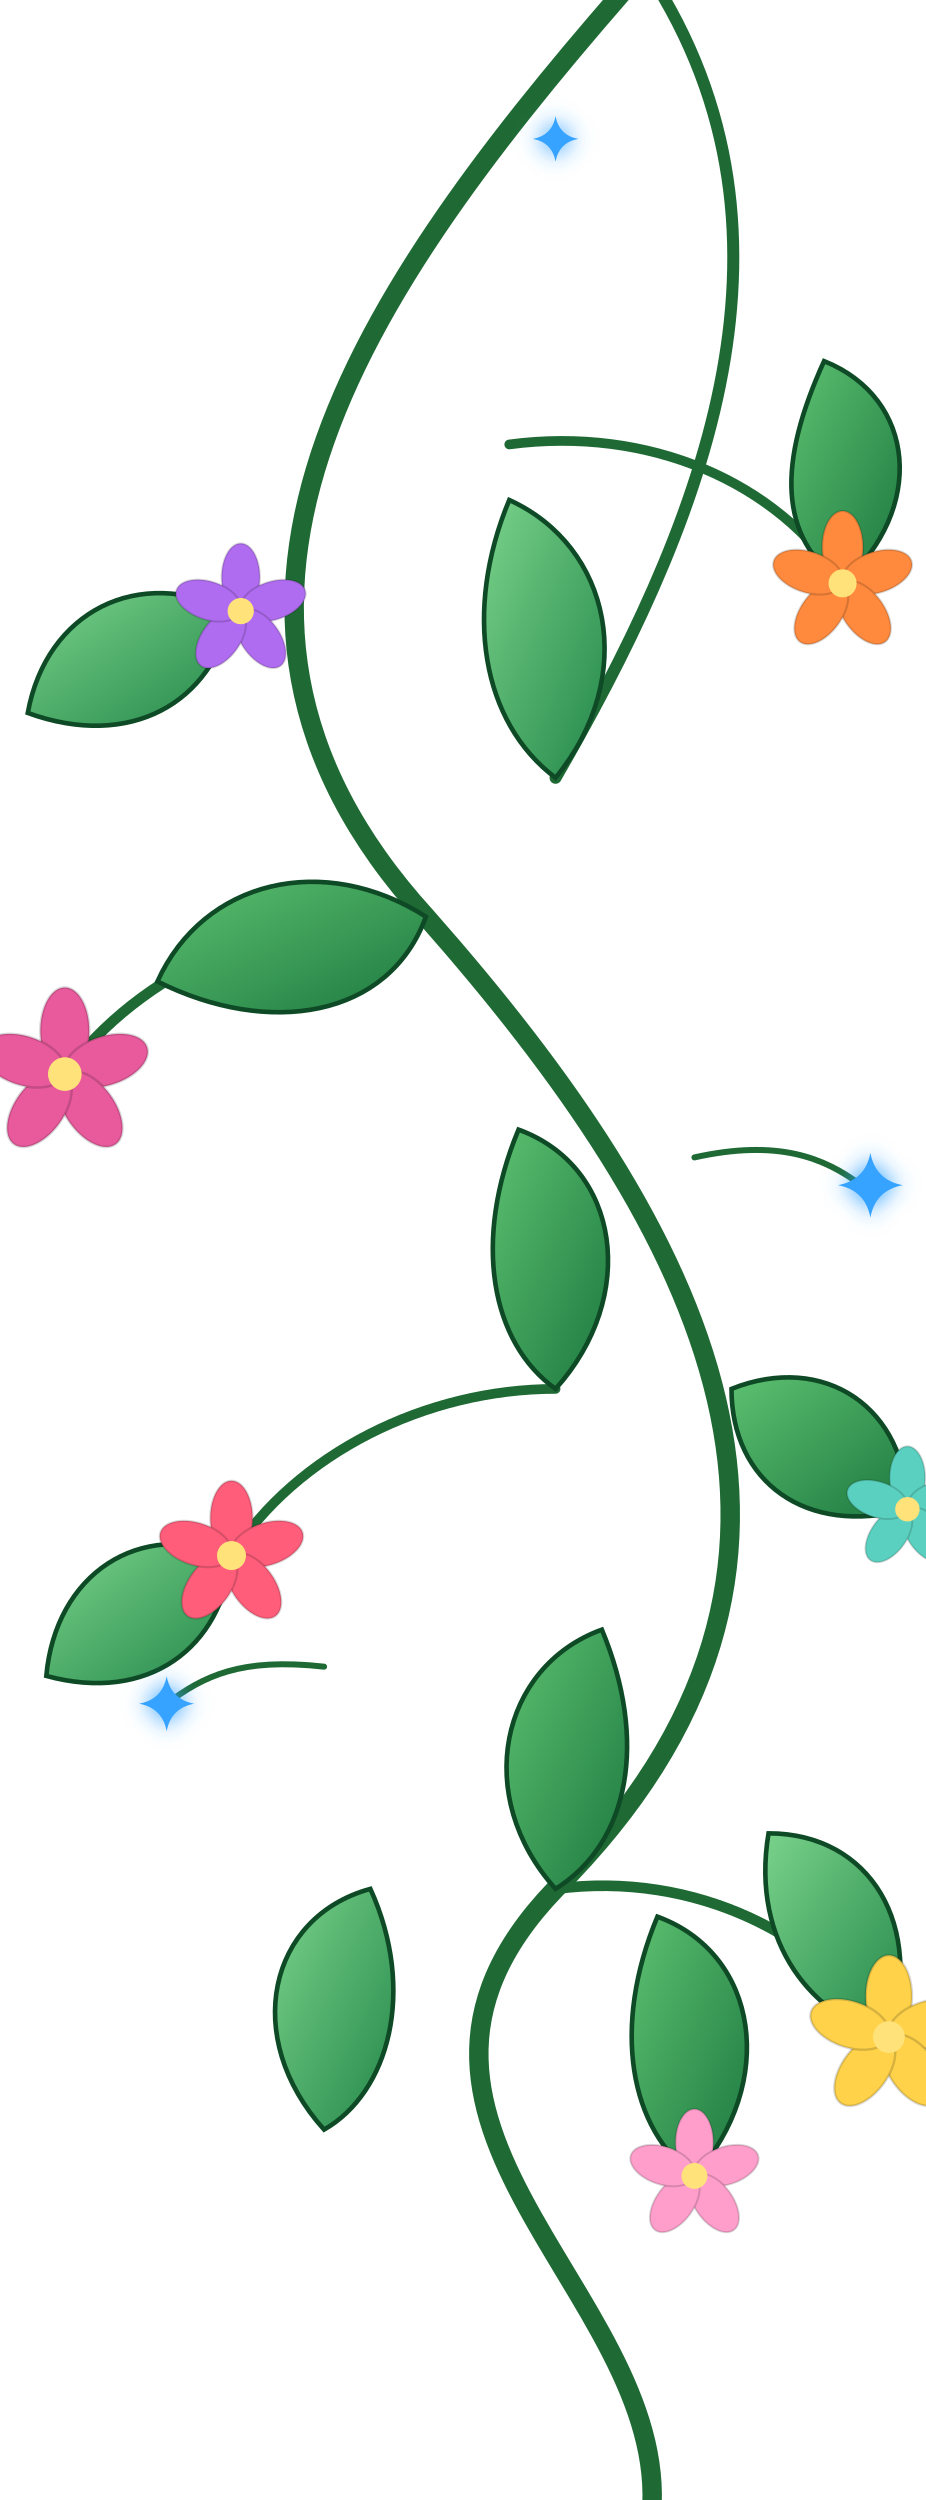
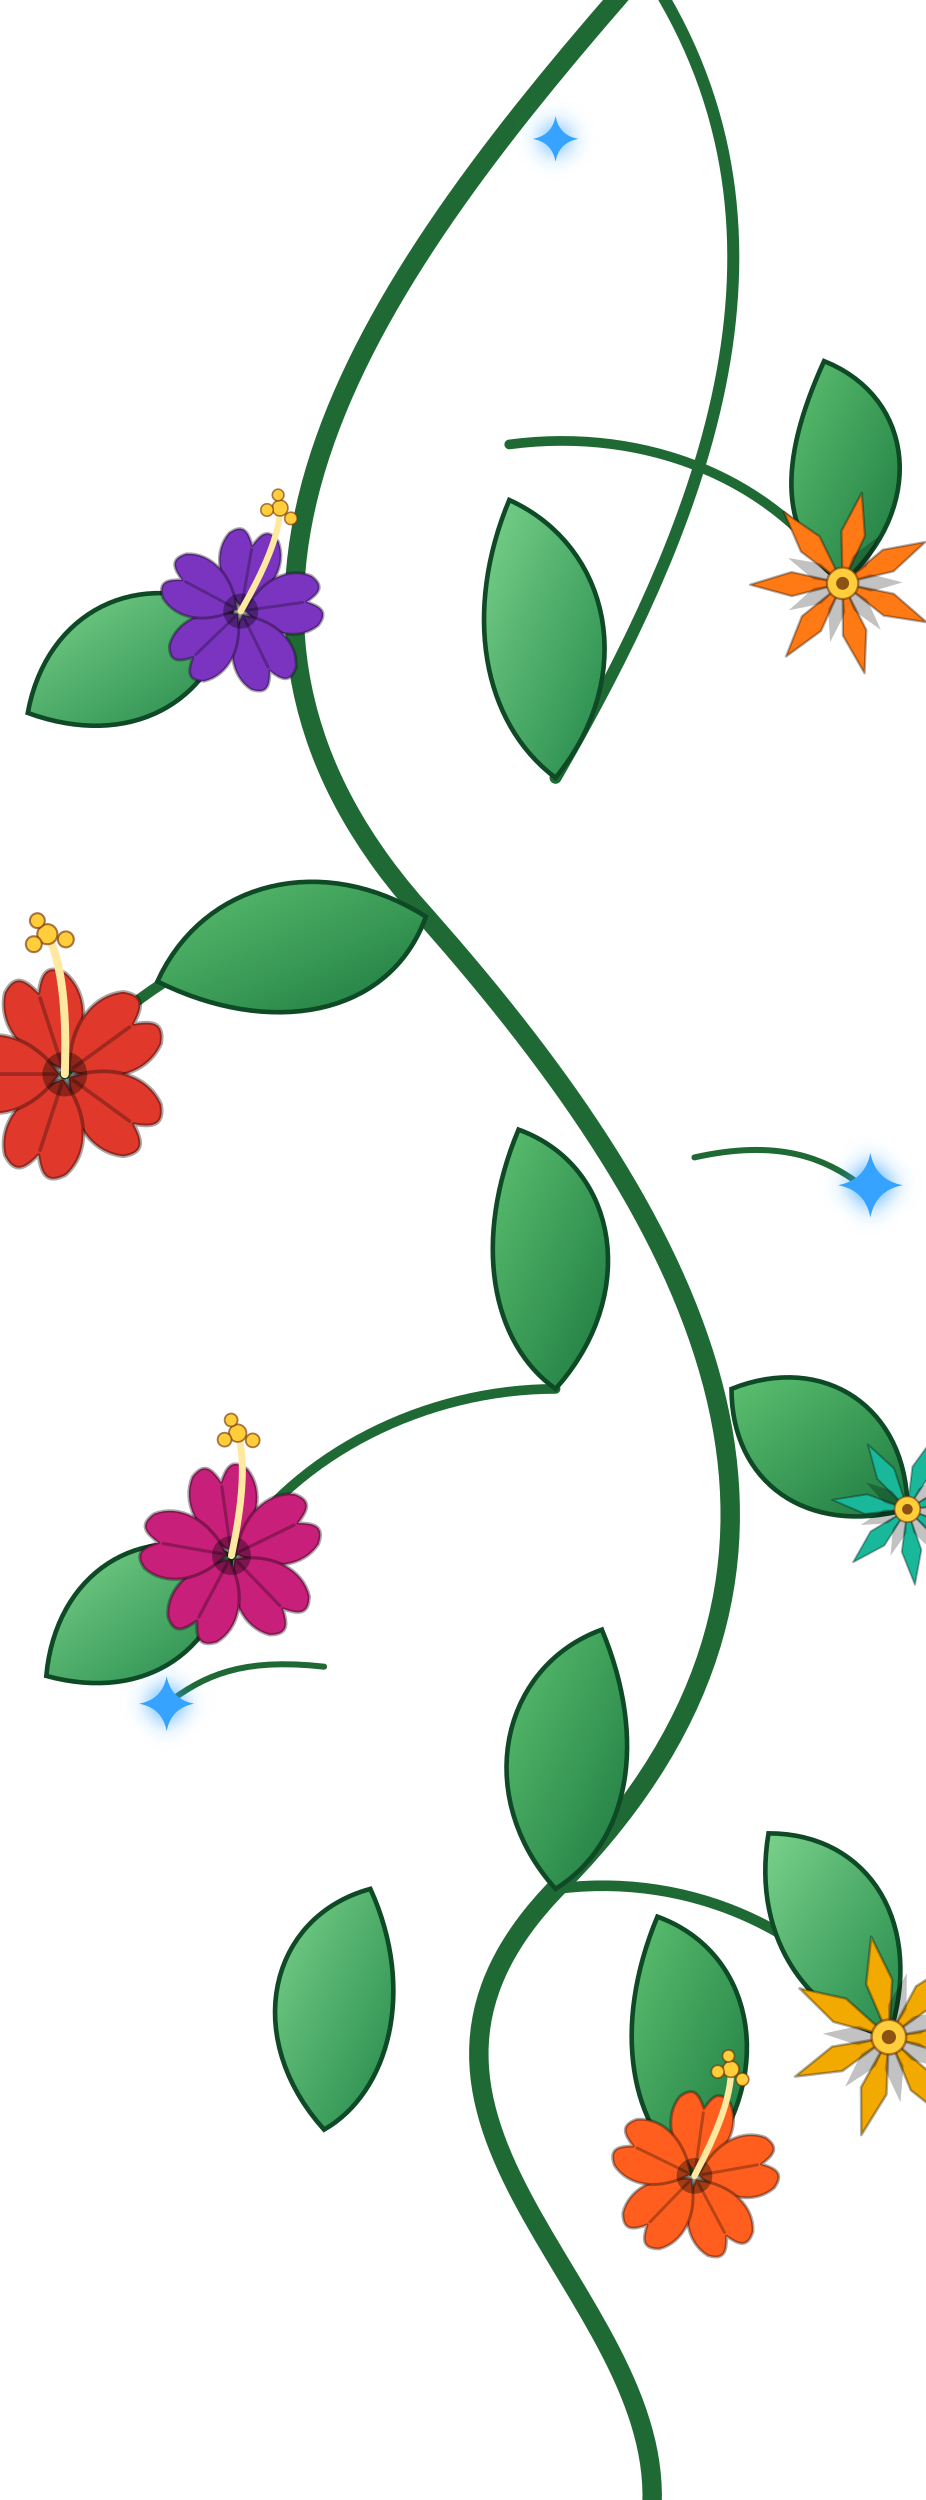
<svg xmlns="http://www.w3.org/2000/svg" viewBox="0 0 200 540" fill="none" preserveAspectRatio="xMidYMin meet">
  <defs>
    <linearGradient id="leaf" x1="0" y1="0" x2="1" y2="1">
      <stop offset="0" stop-color="#5cc070" />
      <stop offset="1" stop-color="#1d7a40" />
    </linearGradient>
    <linearGradient id="leaf2" x1="0" y1="0" x2="1" y2="1">
      <stop offset="0" stop-color="#79d28a" />
      <stop offset="1" stop-color="#24884a" />
    </linearGradient>
    <filter id="sglow" x="-160%" y="-160%" width="420%" height="420%">
      <feGaussianBlur stdDeviation="2.4" result="b" />
      <feMerge>
        <feMergeNode in="b" />
        <feMergeNode in="SourceGraphic" />
      </feMerge>
    </filter>
    <g id="fl">
-       <g fill="currentColor" stroke="rgba(0,0,0,.16)" stroke-width=".5">
-         <ellipse cx="0" cy="-8.5" rx="4.8" ry="8.5" />
-         <ellipse cx="0" cy="-8.5" rx="4.8" ry="8.5" transform="rotate(72)" />
-         <ellipse cx="0" cy="-8.5" rx="4.8" ry="8.5" transform="rotate(144)" />
-         <ellipse cx="0" cy="-8.5" rx="4.8" ry="8.5" transform="rotate(216)" />
-         <ellipse cx="0" cy="-8.5" rx="4.8" ry="8.5" transform="rotate(288)" />
+       <g fill="currentColor" stroke="rgba(0,0,0,.34)" stroke-width=".7" stroke-linejoin="round">
+         <path d="M0 -1 C -7 -6 -9 -13 -6 -18 C -3 -21 -1.5 -19 0 -16 C 1.5 -19 3 -21 6 -18 C 9 -13 7 -6 0 -1 Z" />
+         <path d="M0 -1 C -7 -6 -9 -13 -6 -18 C -3 -21 -1.5 -19 0 -16 C 1.5 -19 3 -21 6 -18 C 9 -13 7 -6 0 -1 Z" transform="rotate(72)" />
+         <path d="M0 -1 C -7 -6 -9 -13 -6 -18 C -3 -21 -1.5 -19 0 -16 C 1.5 -19 3 -21 6 -18 C 9 -13 7 -6 0 -1 Z" transform="rotate(144)" />
+         <path d="M0 -1 C -7 -6 -9 -13 -6 -18 C -3 -21 -1.5 -19 0 -16 C 1.5 -19 3 -21 6 -18 C 9 -13 7 -6 0 -1 Z" transform="rotate(216)" />
+         <path d="M0 -1 C -7 -6 -9 -13 -6 -18 C -3 -21 -1.5 -19 0 -16 C 1.5 -19 3 -21 6 -18 C 9 -13 7 -6 0 -1 Z" transform="rotate(288)" />
      </g>
-       <circle r="3.3" fill="#ffe27a" />
+       <g stroke="rgba(0,0,0,.28)" stroke-width=".7" fill="none" stroke-linecap="round">
+         <path d="M0 -2 L0 -15" />
+         <path d="M0 -2 L0 -15" transform="rotate(72)" />
+         <path d="M0 -2 L0 -15" transform="rotate(144)" />
+         <path d="M0 -2 L0 -15" transform="rotate(216)" />
+         <path d="M0 -2 L0 -15" transform="rotate(288)" />
+       </g>
+       <circle r="4.2" fill="rgba(0,0,0,.36)" />
+       <path d="M0 0 C 4 -11 6 -20 5 -26" stroke="#ffe9a0" stroke-width="1.5" fill="none" stroke-linecap="round" />
+       <g fill="#ffce3a" stroke="rgba(110,40,0,.6)" stroke-width=".4">
+         <circle cx="5" cy="-26" r="1.9" />
+         <circle cx="2" cy="-25" r="1.5" />
+         <circle cx="8" cy="-24" r="1.5" />
+         <circle cx="4" cy="-29" r="1.4" />
+       </g>
+     </g>
+     <g id="fl2">
+       <g fill="currentColor" stroke="rgba(0,0,0,.32)" stroke-width=".5" stroke-linejoin="round">
+         <path d="M0 0 L-2.6 -11 L0 -20 L2.6 -11 Z" />
+         <path d="M0 0 L-2.6 -11 L0 -20 L2.6 -11 Z" transform="rotate(51.43)" />
+         <path d="M0 0 L-2.6 -11 L0 -20 L2.6 -11 Z" transform="rotate(102.86)" />
+         <path d="M0 0 L-2.6 -11 L0 -20 L2.6 -11 Z" transform="rotate(154.29)" />
+         <path d="M0 0 L-2.6 -11 L0 -20 L2.6 -11 Z" transform="rotate(205.71)" />
+         <path d="M0 0 L-2.6 -11 L0 -20 L2.6 -11 Z" transform="rotate(257.14)" />
+         <path d="M0 0 L-2.6 -11 L0 -20 L2.6 -11 Z" transform="rotate(308.57)" />
+       </g>
+       <g fill="rgba(0,0,0,.24)">
+         <path d="M0 0 L-1.9 -6 L0 -13 L1.9 -6 Z" transform="rotate(25.7)" />
+         <path d="M0 0 L-1.9 -6 L0 -13 L1.9 -6 Z" transform="rotate(77.1)" />
+         <path d="M0 0 L-1.9 -6 L0 -13 L1.9 -6 Z" transform="rotate(128.6)" />
+         <path d="M0 0 L-1.9 -6 L0 -13 L1.9 -6 Z" transform="rotate(180)" />
+         <path d="M0 0 L-1.9 -6 L0 -13 L1.9 -6 Z" transform="rotate(231.4)" />
+         <path d="M0 0 L-1.9 -6 L0 -13 L1.9 -6 Z" transform="rotate(282.9)" />
+       </g>
+       <circle r="3.4" fill="#ffce3a" stroke="rgba(110,40,0,.55)" stroke-width=".5" />
+       <circle r="1.4" fill="rgba(90,30,0,.7)" />
    </g>
  </defs>
  <g stroke="#1f6a34" fill="none" stroke-linecap="round">
    <path d="M140 -8 C 80 60 30 130 92 198 C 152 266 190 338 120 408 C 70 460 150 498 140 548" stroke-width="4.2" />
    <path d="M140 -6 C 178 52 150 116 120 168" stroke-width="2.6" />
    <path d="M92 198 C 60 196 30 210 14 232" stroke-width="2.3" />
    <path d="M120 408 C 150 404 178 418 192 440" stroke-width="2.3" />
    <path d="M110 96 C 140 92 168 104 182 126" stroke-width="2.1" />
    <path d="M120 300 C 92 300 64 314 50 336" stroke-width="2.1" />
    <path d="M150 250 C 168 246 178 250 186 256" stroke-width="1.3" />
    <path d="M70 360 C 52 358 44 362 36 368" stroke-width="1.3" />
  </g>
  <g stroke="#0e4a25" stroke-width="1">
    <path fill="url(#leaf)" d="M92 198 C 70 184 44 190 34 212 C 58 224 84 220 92 198 Z" />
    <path fill="url(#leaf2)" d="M120 168 C 138 146 132 118 110 108 C 100 132 104 156 120 168 Z" />
    <path fill="url(#leaf)" d="M182 126 C 200 110 198 86 178 78 C 168 100 168 116 182 126 Z" />
    <path fill="url(#leaf2)" d="M50 132 C 30 122 10 132 6 154 C 28 162 46 152 50 132 Z" />
    <path fill="url(#leaf)" d="M120 300 C 138 280 134 252 112 244 C 102 268 106 290 120 300 Z" />
    <path fill="url(#leaf2)" d="M50 336 C 30 328 12 340 10 362 C 32 368 48 356 50 336 Z" />
    <path fill="url(#leaf)" d="M120 408 C 102 388 108 360 130 352 C 140 376 136 398 120 408 Z" />
    <path fill="url(#leaf2)" d="M192 440 C 200 416 188 396 166 396 C 162 420 176 436 192 440 Z" />
    <path fill="url(#leaf)" d="M150 470 C 168 450 164 422 142 414 C 132 438 136 460 150 470 Z" />
    <path fill="url(#leaf2)" d="M70 460 C 52 440 58 414 80 408 C 90 430 84 452 70 460 Z" />
    <path fill="url(#leaf)" d="M158 300 C 178 292 196 304 196 326 C 174 332 158 320 158 300 Z" />
  </g>
  <g>
-     <use href="#fl" transform="translate(14,232) scale(1.1)" style="color:#e85a9c" />
-     <use href="#fl" transform="translate(182,126) scale(.92)" style="color:#ff8a3d" />
-     <use href="#fl" transform="translate(52,132) scale(.86)" style="color:#b06cf0" />
-     <use href="#fl" transform="translate(192,440) scale(1.04)" style="color:#ffd24a" />
-     <use href="#fl" transform="translate(50,336) scale(.95)" style="color:#ff5d7a" />
-     <use href="#fl" transform="translate(196,326) scale(.8)" style="color:#5ad1c0" />
-     <use href="#fl" transform="translate(150,470) scale(.85)" style="color:#ff9ecb" />
+     <use href="#fl" transform="translate(14,232) scale(1.15) rotate(-18)" style="color:#e0392b" />
+     <use href="#fl2" transform="translate(182,126) scale(1.0) rotate(12)" style="color:#ff7a14" />
+     <use href="#fl" transform="translate(52,132) scale(.9) rotate(10)" style="color:#7b34c0" />
+     <use href="#fl2" transform="translate(192,440) scale(1.1) rotate(-10)" style="color:#f2a900" />
+     <use href="#fl" transform="translate(50,336) scale(1.0) rotate(-8)" style="color:#c81f7a" />
+     <use href="#fl2" transform="translate(196,326) scale(.82) rotate(20)" style="color:#19b89a" />
+     <use href="#fl" transform="translate(150,470) scale(.92) rotate(8)" style="color:#ff5e1f" />
  </g>
  <g filter="url(#sglow)" fill="#36a3ff">
    <path transform="translate(188,256)" d="M0 -7 Q1.1 -1.1 7 0 Q1.1 1.1 0 7 Q-1.1 1.1 -7 0 Q-1.1 -1.1 0 -7 Z" />
    <path transform="translate(36,368) scale(.85)" d="M0 -7 Q1.1 -1.1 7 0 Q1.1 1.1 0 7 Q-1.1 1.1 -7 0 Q-1.1 -1.1 0 -7 Z" />
    <path transform="translate(120,30) scale(.7)" d="M0 -7 Q1.1 -1.1 7 0 Q1.1 1.1 0 7 Q-1.1 1.1 -7 0 Q-1.1 -1.1 0 -7 Z" />
  </g>
</svg>
